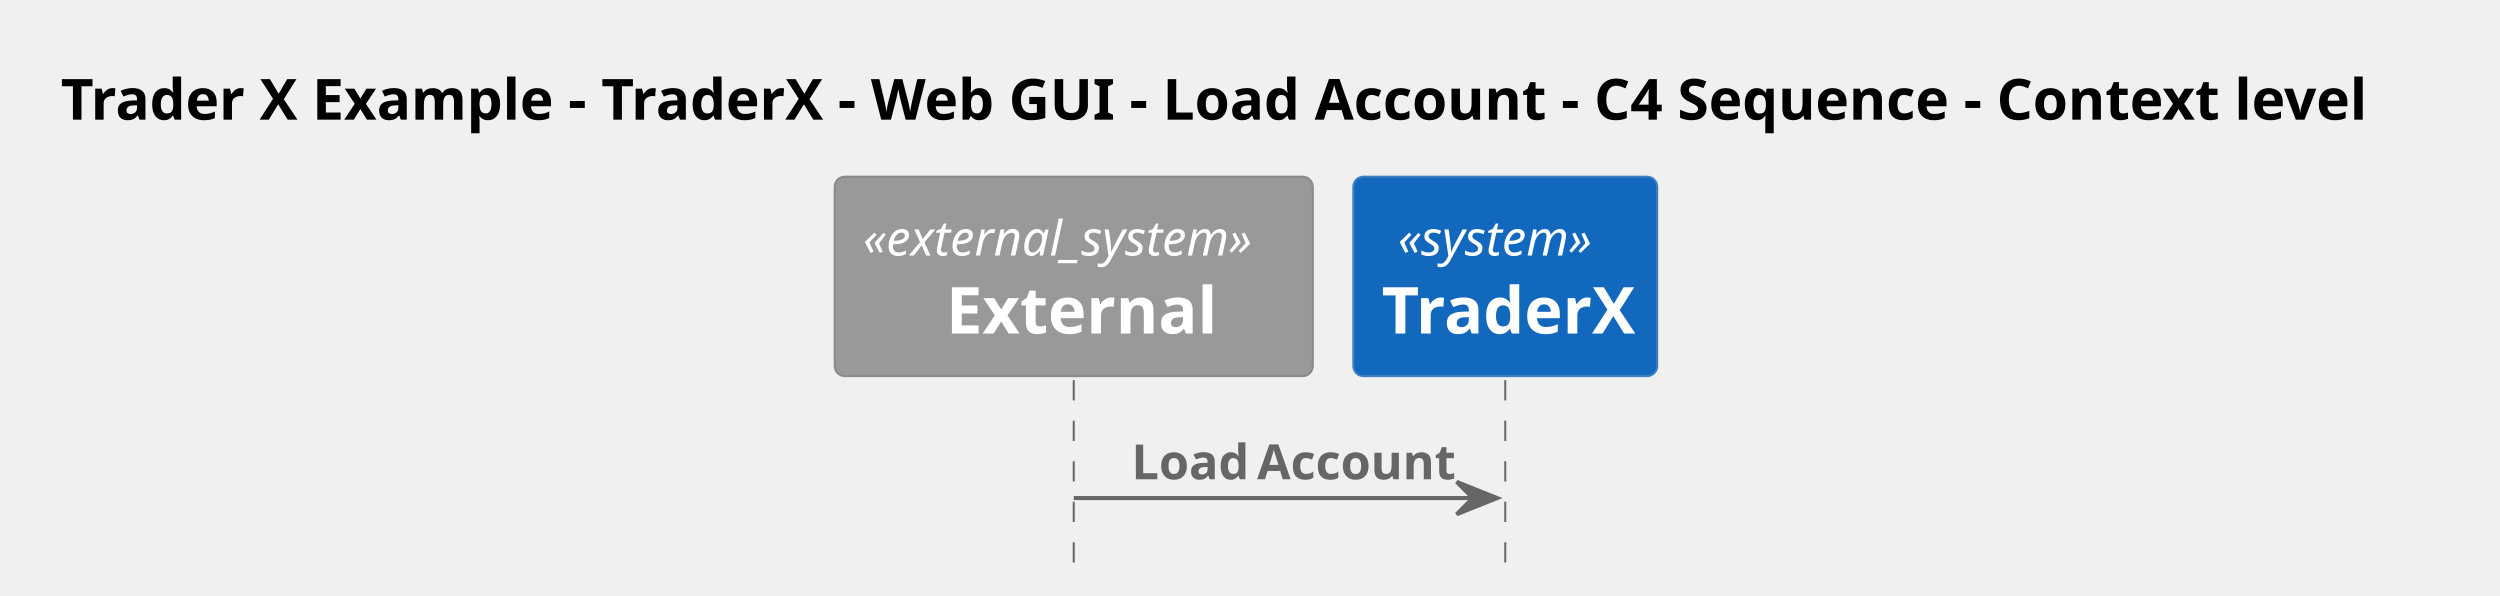
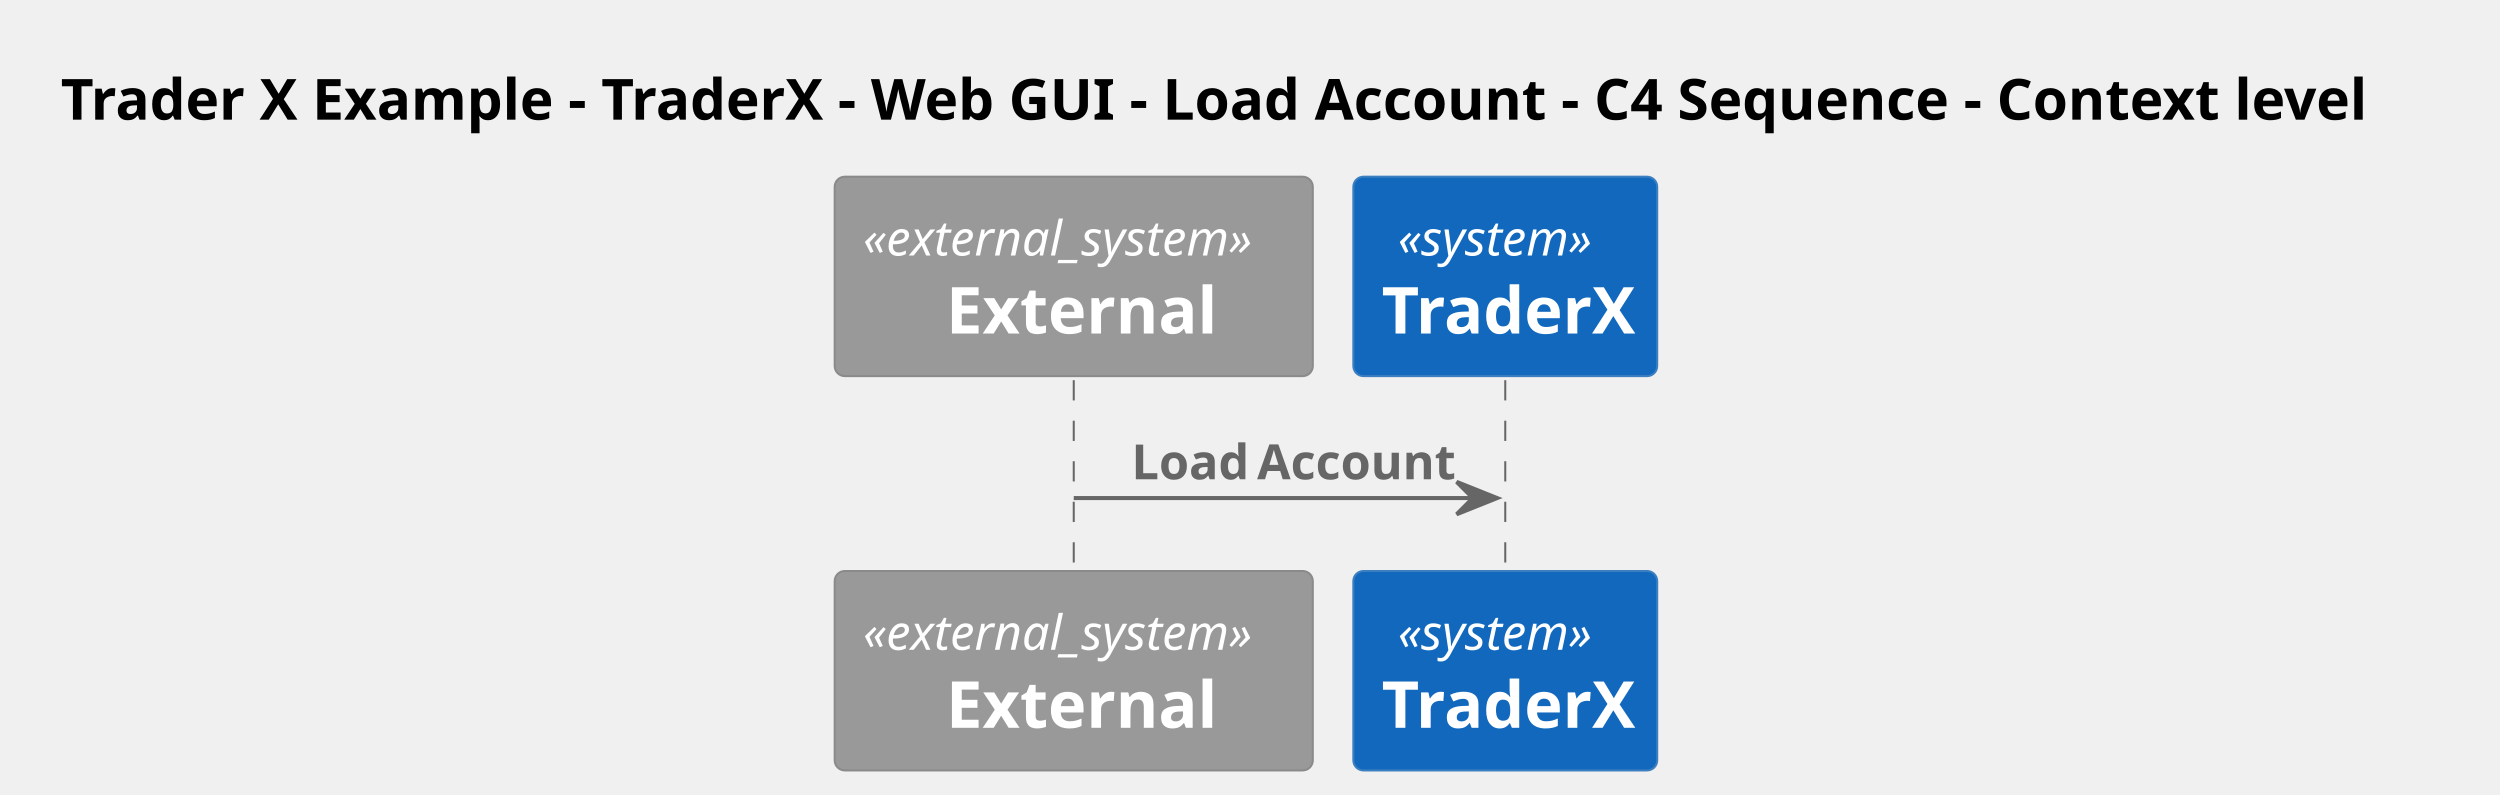
- <svg xmlns="http://www.w3.org/2000/svg" contentStyleType="text/css" height="147px" preserveAspectRatio="none" style="width:617px;height:147px;background:#FFFFFF;" version="1.1" viewBox="0 0 617 147" width="617px" zoomAndPan="magnify">
+ <svg xmlns="http://www.w3.org/2000/svg" contentStyleType="text/css" height="196px" preserveAspectRatio="none" style="width:617px;height:196px;background:#FFFFFF;" version="1.1" viewBox="0 0 617 196" width="617px" zoomAndPan="magnify">
  <defs />
  <g>
    <text fill="#000000" font-family="sans-serif" font-size="14" font-weight="bold" lengthAdjust="spacing" textLength="584" x="15" y="29.533">Trader X Example - TraderX - Web GUI - Load Account - C4 Sequence - Context level</text>
    <line style="stroke:#666666;stroke-width:0.5;stroke-dasharray:5.0,5.0;" x1="265" x2="265" y1="93.828" y2="140.922" />
    <line style="stroke:#666666;stroke-width:0.5;stroke-dasharray:5.0,5.0;" x1="371.5" x2="371.5" y1="93.828" y2="140.922" />
    <rect fill="#999999" height="49.219" rx="2.5" ry="2.5" style="stroke:#8A8A8A;stroke-width:0.5;" width="118" x="206" y="43.609" />
    <text fill="#FFFFFF" font-family="sans-serif" font-size="12" font-style="italic" lengthAdjust="spacing" textLength="104" x="213" y="63.066">«external_system»</text>
    <text fill="#FFFFFF" font-family="sans-serif" font-size="16" font-weight="bold" lengthAdjust="spacing" textLength="63" x="233.5" y="82.312">External</text>
    <rect fill="#1168BD" height="49.219" rx="2.5" ry="2.5" style="stroke:#3C7FC0;stroke-width:0.5;" width="75" x="334" y="43.609" />
    <text fill="#FFFFFF" font-family="sans-serif" font-size="12" font-style="italic" lengthAdjust="spacing" textLength="53" x="345" y="63.066">«system»</text>
    <text fill="#FFFFFF" font-family="sans-serif" font-size="16" font-weight="bold" lengthAdjust="spacing" textLength="61" x="341" y="82.312">TraderX</text>
+     <rect fill="#999999" height="49.219" rx="2.5" ry="2.5" style="stroke:#8A8A8A;stroke-width:0.5;" width="118" x="206" y="140.922" />
+     <text fill="#FFFFFF" font-family="sans-serif" font-size="12" font-style="italic" lengthAdjust="spacing" textLength="104" x="213" y="160.379">«external_system»</text>
+     <text fill="#FFFFFF" font-family="sans-serif" font-size="16" font-weight="bold" lengthAdjust="spacing" textLength="63" x="233.5" y="179.625">External</text>
+     <rect fill="#1168BD" height="49.219" rx="2.5" ry="2.5" style="stroke:#3C7FC0;stroke-width:0.5;" width="75" x="334" y="140.922" />
+     <text fill="#FFFFFF" font-family="sans-serif" font-size="12" font-style="italic" lengthAdjust="spacing" textLength="53" x="345" y="160.379">«system»</text>
+     <text fill="#FFFFFF" font-family="sans-serif" font-size="16" font-weight="bold" lengthAdjust="spacing" textLength="61" x="341" y="179.625">TraderX</text>
    <polygon fill="#666666" points="359.5,118.922,369.5,122.922,359.5,126.922,363.5,122.922" style="stroke:#666666;stroke-width:1.0;" />
    <line style="stroke:#666666;stroke-width:1.0;" x1="265" x2="365.5" y1="122.922" y2="122.922" />
    <text fill="#666666" font-family="sans-serif" font-size="12" font-weight="bold" lengthAdjust="spacing" textLength="28" x="279.25" y="118.285">Load</text>
    <text fill="#666666" font-family="sans-serif" font-size="12" font-weight="bold" lengthAdjust="spacing" textLength="3" x="307.25" y="118.285"> </text>
    <text fill="#666666" font-family="sans-serif" font-size="12" font-weight="bold" lengthAdjust="spacing" textLength="47" x="310.25" y="118.285">Account</text>
  </g>
</svg>
